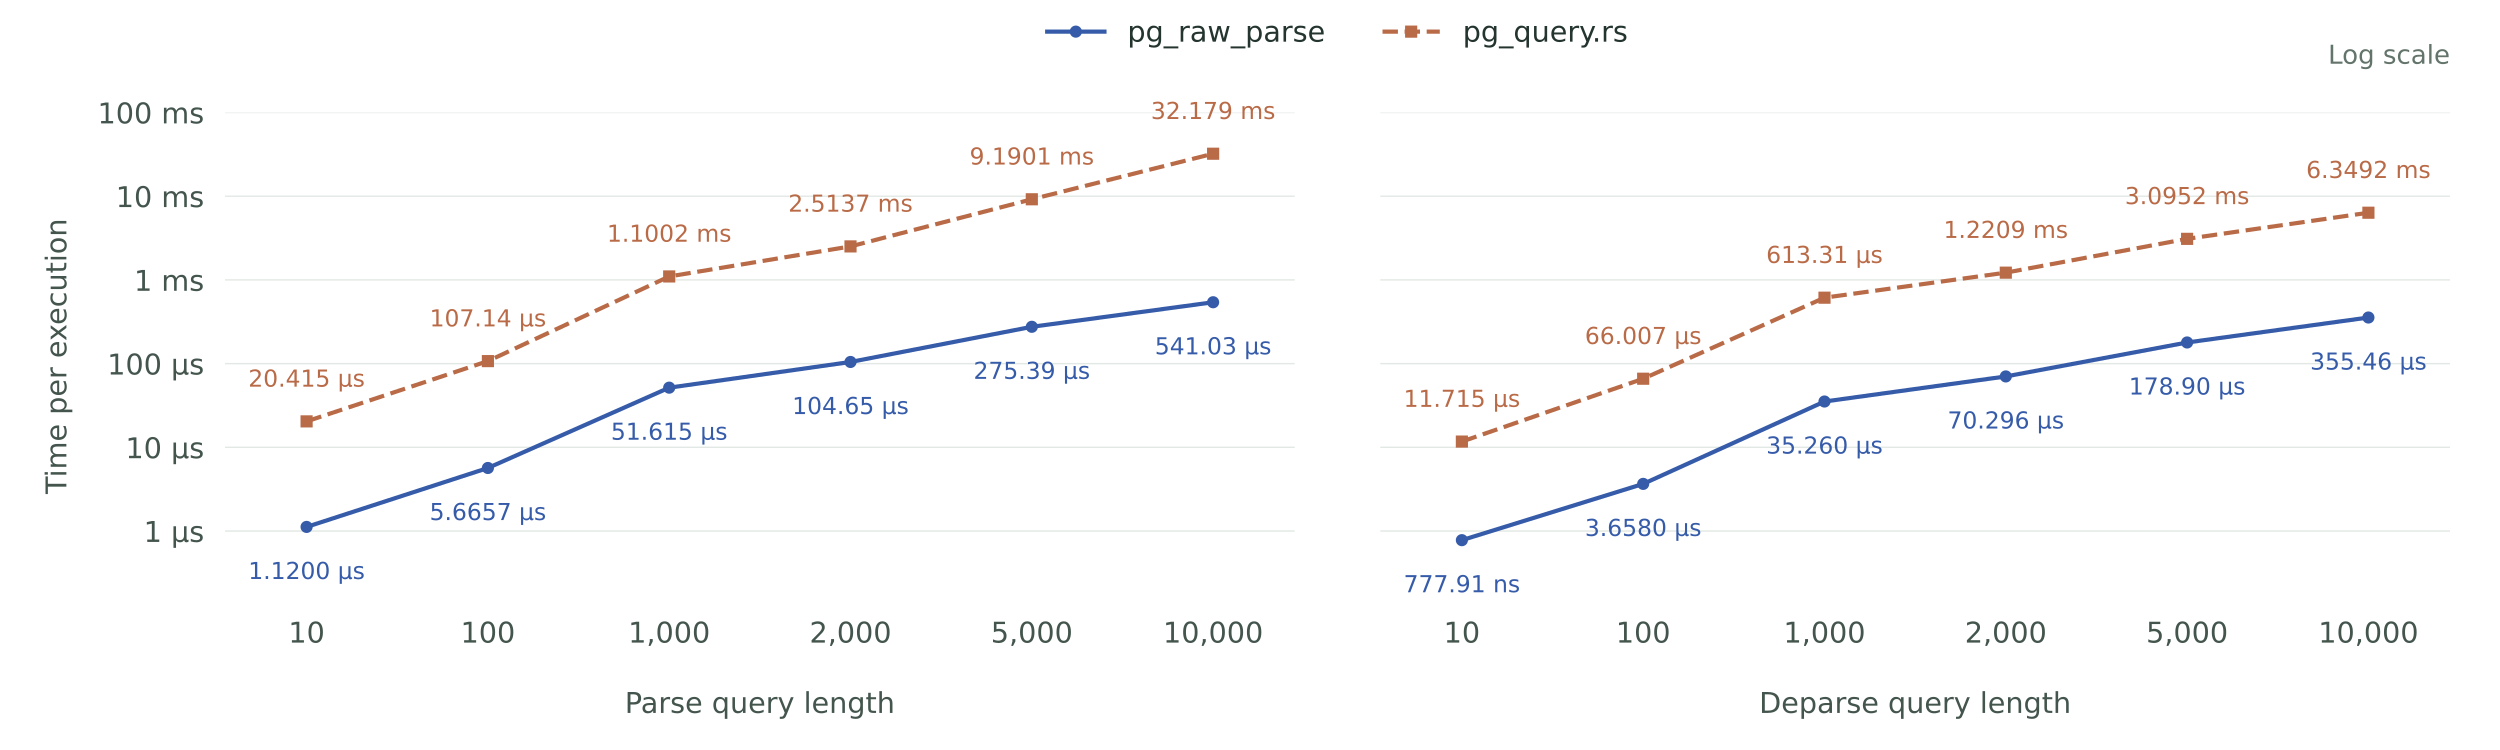
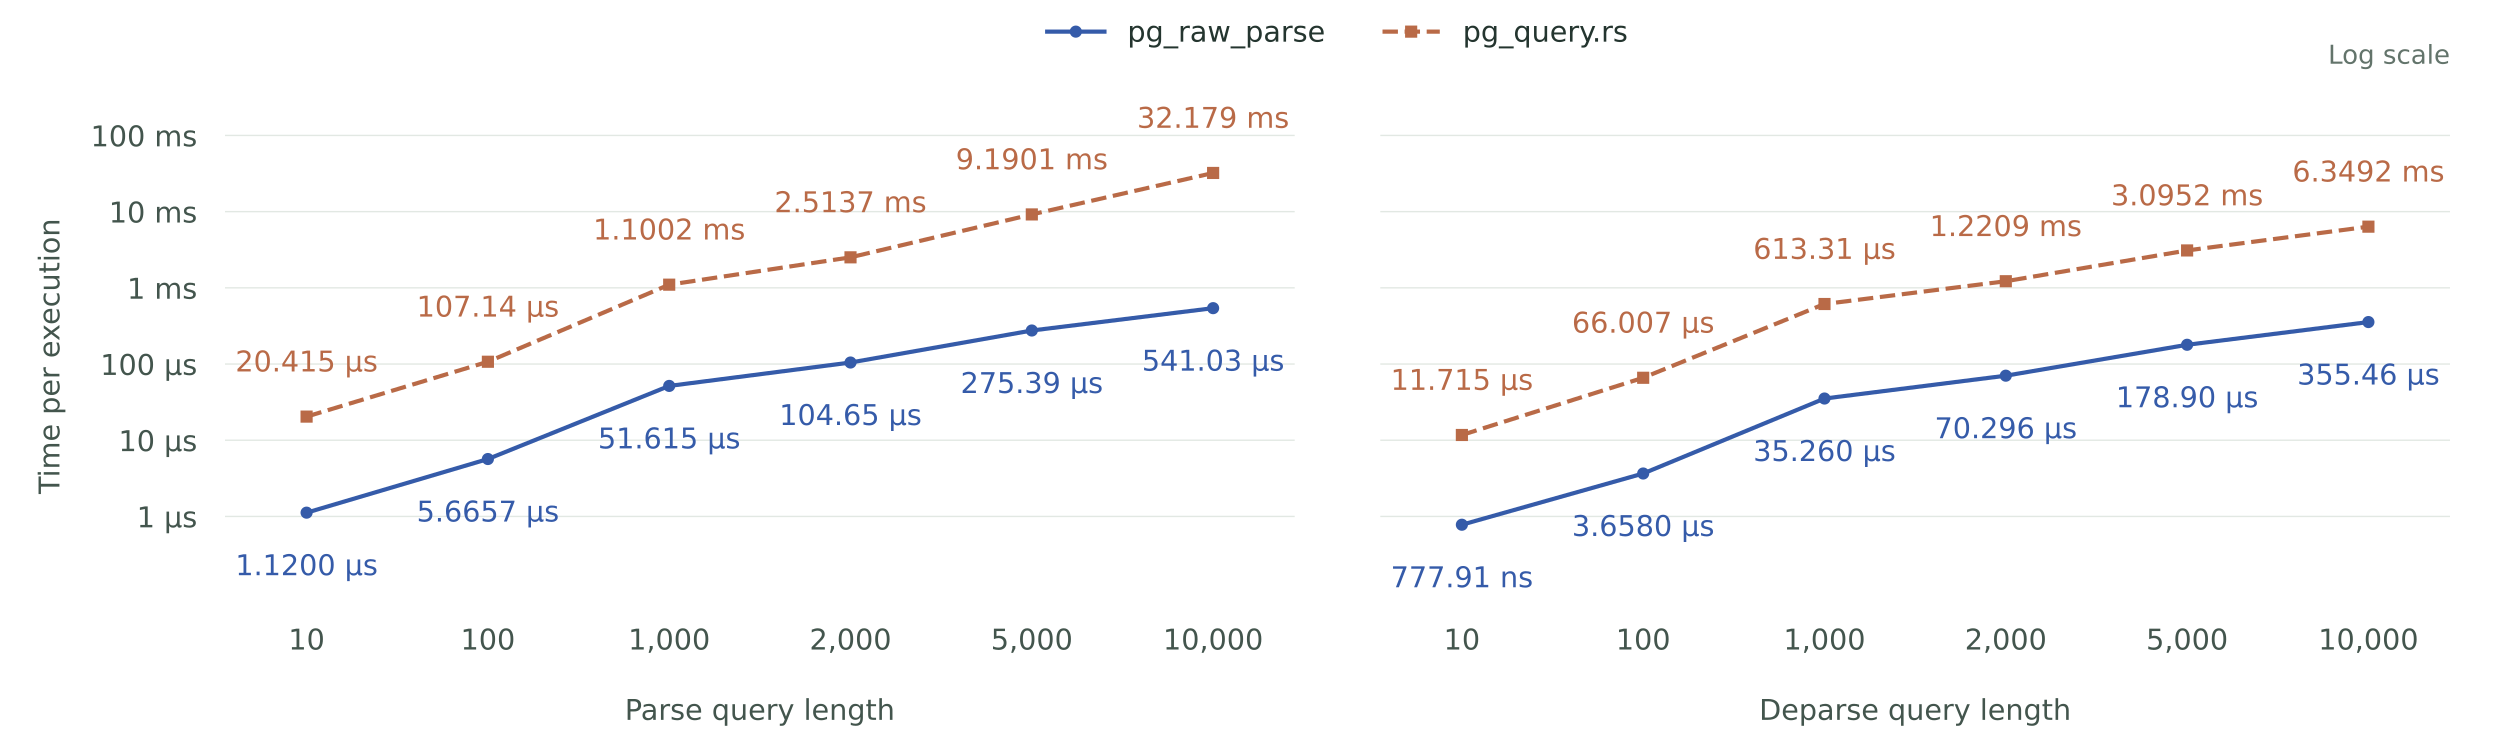
<svg xmlns="http://www.w3.org/2000/svg" xmlns:xlink="http://www.w3.org/1999/xlink" width="1440pt" height="432pt" viewBox="0 0 1440 432" version="1.1">
  <defs>
    <style type="text/css">*{stroke-linejoin: round; stroke-linecap: butt}</style>
  </defs>
  <g id="figure_1">
    <g id="patch_1">
      <path d="M 0 432  L 1440 432  L 1440 0  L 0 0  z " style="fill: #ffffff" />
    </g>
    <g id="axes_1">
      <g id="patch_2">
        <path d="M 129.6 345.6  L 745.754 345.6  L 745.754 64.8  L 129.6 64.8  z " style="fill: #ffffff" />
      </g>
      <g id="matplotlib.axis_1">
        <g id="xtick_1">
          <g id="line2d_1" />
          <g id="text_1">
-             <text style="font-size: 16.5px; font-family: 'DejaVu Sans'; text-anchor: middle; fill: #43554d" x="176.595" y="370.136" transform="rotate(-0 176.5948 370.1361)">10</text>
+             <text style="font-size: 16.5px; font-family: 'DejaVu Sans'; text-anchor: middle; fill: #43554d" x="176.595" y="374.136" transform="rotate(-0 176.5948 374.1361)">10</text>
          </g>
        </g>
        <g id="xtick_2">
          <g id="line2d_2" />
          <g id="text_2">
-             <text style="font-size: 16.5px; font-family: 'DejaVu Sans'; text-anchor: middle; fill: #43554d" x="281.028" y="370.136" transform="rotate(-0 281.0276 370.1361)">100</text>
+             <text style="font-size: 16.5px; font-family: 'DejaVu Sans'; text-anchor: middle; fill: #43554d" x="281.028" y="374.136" transform="rotate(-0 281.0276 374.1361)">100</text>
          </g>
        </g>
        <g id="xtick_3">
          <g id="line2d_3" />
          <g id="text_3">
-             <text style="font-size: 16.5px; font-family: 'DejaVu Sans'; text-anchor: middle; fill: #43554d" x="385.46" y="370.136" transform="rotate(-0 385.4605 370.1361)">1,000</text>
+             <text style="font-size: 16.5px; font-family: 'DejaVu Sans'; text-anchor: middle; fill: #43554d" x="385.46" y="374.136" transform="rotate(-0 385.4605 374.1361)">1,000</text>
          </g>
        </g>
        <g id="xtick_4">
          <g id="line2d_4" />
          <g id="text_4">
-             <text style="font-size: 16.5px; font-family: 'DejaVu Sans'; text-anchor: middle; fill: #43554d" x="489.893" y="370.136" transform="rotate(-0 489.8934 370.1361)">2,000</text>
+             <text style="font-size: 16.5px; font-family: 'DejaVu Sans'; text-anchor: middle; fill: #43554d" x="489.893" y="374.136" transform="rotate(-0 489.8934 374.1361)">2,000</text>
          </g>
        </g>
        <g id="xtick_5">
          <g id="line2d_5" />
          <g id="text_5">
-             <text style="font-size: 16.5px; font-family: 'DejaVu Sans'; text-anchor: middle; fill: #43554d" x="594.326" y="370.136" transform="rotate(-0 594.3262 370.1361)">5,000</text>
+             <text style="font-size: 16.5px; font-family: 'DejaVu Sans'; text-anchor: middle; fill: #43554d" x="594.326" y="374.136" transform="rotate(-0 594.3262 374.1361)">5,000</text>
          </g>
        </g>
        <g id="xtick_6">
          <g id="line2d_6" />
          <g id="text_6">
-             <text style="font-size: 16.5px; font-family: 'DejaVu Sans'; text-anchor: middle; fill: #43554d" x="698.759" y="370.136" transform="rotate(-0 698.7591 370.1361)">10,000</text>
+             <text style="font-size: 16.5px; font-family: 'DejaVu Sans'; text-anchor: middle; fill: #43554d" x="698.759" y="374.136" transform="rotate(-0 698.7591 374.1361)">10,000</text>
          </g>
        </g>
        <g id="text_7">
-           <text style="font-size: 16.5px; font-family: 'DejaVu Sans'; text-anchor: middle; fill: #43554d" x="437.677" y="410.637" transform="rotate(-0 437.6769 410.6374)">Parse query length</text>
+           <text style="font-size: 16.5px; font-family: 'DejaVu Sans'; text-anchor: middle; fill: #43554d" x="437.677" y="414.637" transform="rotate(-0 437.6769 414.6374)">Parse query length</text>
        </g>
      </g>
      <g id="matplotlib.axis_2">
        <g id="ytick_1">
          <g id="line2d_7">
-             <path d="M 129.6 305.875  L 745.754 305.875  " clip-path="url(#p95281b0279)" style="fill: none; stroke: #e2e8e3; stroke-width: 0.8; stroke-linecap: square" />
+             <path d="M 129.6 297.458  L 745.754 297.458  " clip-path="url(#p95281b0279)" style="fill: none; stroke: #e2e8e3; stroke-width: 0.8; stroke-linecap: square" />
          </g>
          <g id="line2d_8" />
          <g id="text_8">
-             <text style="font-size: 16.5px; font-family: 'DejaVu Sans'; text-anchor: end; fill: #43554d" x="117.6" y="312.143" transform="rotate(-0 117.6 312.1433)">1 µs</text>
+             <text style="font-size: 16.5px; font-family: 'DejaVu Sans'; text-anchor: end; fill: #43554d" x="113.6" y="303.726" transform="rotate(-0 113.6 303.7256)">1 µs</text>
          </g>
        </g>
        <g id="ytick_2">
          <g id="line2d_9">
-             <path d="M 129.6 257.66  L 745.754 257.66  " clip-path="url(#p95281b0279)" style="fill: none; stroke: #e2e8e3; stroke-width: 0.8; stroke-linecap: square" />
+             <path d="M 129.6 253.568  L 745.754 253.568  " clip-path="url(#p95281b0279)" style="fill: none; stroke: #e2e8e3; stroke-width: 0.8; stroke-linecap: square" />
          </g>
          <g id="line2d_10" />
          <g id="text_9">
-             <text style="font-size: 16.5px; font-family: 'DejaVu Sans'; text-anchor: end; fill: #43554d" x="117.6" y="263.928" transform="rotate(-0 117.6 263.9282)">10 µs</text>
+             <text style="font-size: 16.5px; font-family: 'DejaVu Sans'; text-anchor: end; fill: #43554d" x="113.6" y="259.837" transform="rotate(-0 113.6 259.8365)">10 µs</text>
          </g>
        </g>
        <g id="ytick_3">
          <g id="line2d_11">
-             <path d="M 129.6 209.445  L 745.754 209.445  " clip-path="url(#p95281b0279)" style="fill: none; stroke: #e2e8e3; stroke-width: 0.8; stroke-linecap: square" />
+             <path d="M 129.6 209.679  L 745.754 209.679  " clip-path="url(#p95281b0279)" style="fill: none; stroke: #e2e8e3; stroke-width: 0.8; stroke-linecap: square" />
          </g>
          <g id="line2d_12" />
          <g id="text_10">
-             <text style="font-size: 16.5px; font-family: 'DejaVu Sans'; text-anchor: end; fill: #43554d" x="117.6" y="215.713" transform="rotate(-0 117.6 215.7132)">100 µs</text>
+             <text style="font-size: 16.5px; font-family: 'DejaVu Sans'; text-anchor: end; fill: #43554d" x="113.6" y="215.947" transform="rotate(-0 113.6 215.9474)">100 µs</text>
          </g>
        </g>
        <g id="ytick_4">
          <g id="line2d_13">
-             <path d="M 129.6 161.23  L 745.754 161.23  " clip-path="url(#p95281b0279)" style="fill: none; stroke: #e2e8e3; stroke-width: 0.8; stroke-linecap: square" />
+             <path d="M 129.6 165.79  L 745.754 165.79  " clip-path="url(#p95281b0279)" style="fill: none; stroke: #e2e8e3; stroke-width: 0.8; stroke-linecap: square" />
          </g>
          <g id="line2d_14" />
          <g id="text_11">
-             <text style="font-size: 16.5px; font-family: 'DejaVu Sans'; text-anchor: end; fill: #43554d" x="117.6" y="167.498" transform="rotate(-0 117.6 167.4981)">1 ms</text>
+             <text style="font-size: 16.5px; font-family: 'DejaVu Sans'; text-anchor: end; fill: #43554d" x="113.6" y="172.058" transform="rotate(-0 113.6 172.0583)">1 ms</text>
          </g>
        </g>
        <g id="ytick_5">
          <g id="line2d_15">
-             <path d="M 129.6 113.015  L 745.754 113.015  " clip-path="url(#p95281b0279)" style="fill: none; stroke: #e2e8e3; stroke-width: 0.8; stroke-linecap: square" />
+             <path d="M 129.6 121.901  L 745.754 121.901  " clip-path="url(#p95281b0279)" style="fill: none; stroke: #e2e8e3; stroke-width: 0.8; stroke-linecap: square" />
          </g>
          <g id="line2d_16" />
          <g id="text_12">
-             <text style="font-size: 16.5px; font-family: 'DejaVu Sans'; text-anchor: end; fill: #43554d" x="117.6" y="119.283" transform="rotate(-0 117.6 119.2831)">10 ms</text>
+             <text style="font-size: 16.5px; font-family: 'DejaVu Sans'; text-anchor: end; fill: #43554d" x="113.6" y="128.169" transform="rotate(-0 113.6 128.1691)">10 ms</text>
          </g>
        </g>
        <g id="ytick_6">
          <g id="line2d_17">
-             <path d="M 129.6 64.8  L 745.754 64.8  " clip-path="url(#p95281b0279)" style="fill: none; stroke: #e2e8e3; stroke-width: 0.8; stroke-linecap: square" />
+             <path d="M 129.6 78.012  L 745.754 78.012  " clip-path="url(#p95281b0279)" style="fill: none; stroke: #e2e8e3; stroke-width: 0.8; stroke-linecap: square" />
          </g>
          <g id="line2d_18" />
          <g id="text_13">
-             <text style="font-size: 16.5px; font-family: 'DejaVu Sans'; text-anchor: end; fill: #43554d" x="117.6" y="71.068" transform="rotate(-0 117.6 71.06807)">100 ms</text>
+             <text style="font-size: 16.5px; font-family: 'DejaVu Sans'; text-anchor: end; fill: #43554d" x="113.6" y="84.28" transform="rotate(-0 113.6 84.28001)">100 ms</text>
          </g>
        </g>
        <g id="text_14">
-           <text style="font-size: 16.5px; font-family: 'DejaVu Sans'; text-anchor: middle; fill: #43554d" x="38.23" y="205.2" transform="rotate(-90 38.23035 205.2)">Time per execution</text>
+           <text style="font-size: 16.5px; font-family: 'DejaVu Sans'; text-anchor: middle; fill: #43554d" x="34.23" y="205.2" transform="rotate(-90 34.23035 205.2)">Time per execution</text>
        </g>
      </g>
      <g id="line2d_19">
-         <path d="M 176.595 303.502  L 281.028 269.557  L 385.46 223.294  L 489.893 208.493  L 594.326 188.233  L 698.759 174.093  " clip-path="url(#p95281b0279)" style="fill: none; stroke: #355ba9; stroke-width: 2.4; stroke-linecap: square" />
+         <path d="M 176.595 295.297  L 281.028 264.398  L 385.46 222.285  L 489.893 208.813  L 594.326 190.37  L 698.759 177.499  " clip-path="url(#p95281b0279)" style="fill: none; stroke: #355ba9; stroke-width: 2.4; stroke-linecap: square" />
        <defs>
          <path id="m78da85d21b" d="M 0 3  C 0.796 3 1.559 2.684 2.121 2.121  C 2.684 1.559 3 0.796 3 0  C 3 -0.796 2.684 -1.559 2.121 -2.121  C 1.559 -2.684 0.796 -3 0 -3  C -0.796 -3 -1.559 -2.684 -2.121 -2.121  C -2.684 -1.559 -3 -0.796 -3 0  C -3 0.796 -2.684 1.559 -2.121 2.121  C -1.559 2.684 -0.796 3 0 3  z " style="stroke: #355ba9" />
        </defs>
        <g clip-path="url(#p95281b0279)">
-           <use xlink:href="#m78da85d21b" x="176.595" y="303.502" style="fill: #355ba9; stroke: #355ba9" />
-           <use xlink:href="#m78da85d21b" x="281.028" y="269.557" style="fill: #355ba9; stroke: #355ba9" />
-           <use xlink:href="#m78da85d21b" x="385.46" y="223.294" style="fill: #355ba9; stroke: #355ba9" />
-           <use xlink:href="#m78da85d21b" x="489.893" y="208.493" style="fill: #355ba9; stroke: #355ba9" />
-           <use xlink:href="#m78da85d21b" x="594.326" y="188.233" style="fill: #355ba9; stroke: #355ba9" />
-           <use xlink:href="#m78da85d21b" x="698.759" y="174.093" style="fill: #355ba9; stroke: #355ba9" />
+           <use xlink:href="#m78da85d21b" x="176.595" y="295.297" style="fill: #355ba9; stroke: #355ba9" />
+           <use xlink:href="#m78da85d21b" x="281.028" y="264.398" style="fill: #355ba9; stroke: #355ba9" />
+           <use xlink:href="#m78da85d21b" x="385.46" y="222.285" style="fill: #355ba9; stroke: #355ba9" />
+           <use xlink:href="#m78da85d21b" x="489.893" y="208.813" style="fill: #355ba9; stroke: #355ba9" />
+           <use xlink:href="#m78da85d21b" x="594.326" y="190.37" style="fill: #355ba9; stroke: #355ba9" />
+           <use xlink:href="#m78da85d21b" x="698.759" y="177.499" style="fill: #355ba9; stroke: #355ba9" />
        </g>
      </g>
      <g id="line2d_20">
-         <path d="M 176.595 242.716  L 281.028 208.001  L 385.46 159.231  L 489.893 141.929  L 594.326 114.784  L 698.759 88.542  " clip-path="url(#p95281b0279)" style="fill: none; stroke-dasharray: 8.88,3.84; stroke-dashoffset: 0; stroke: #b96a47; stroke-width: 2.4" />
+         <path d="M 176.595 239.965  L 281.028 208.365  L 385.46 163.97  L 489.893 148.221  L 594.326 123.511  L 698.759 99.624  " clip-path="url(#p95281b0279)" style="fill: none; stroke-dasharray: 8.88,3.84; stroke-dashoffset: 0; stroke: #b96a47; stroke-width: 2.4" />
        <defs>
          <path id="m46f9d707db" d="M -3 3  L 3 3  L 3 -3  L -3 -3  z " style="stroke: #b96a47; stroke-linejoin: miter" />
        </defs>
        <g clip-path="url(#p95281b0279)">
-           <use xlink:href="#m46f9d707db" x="176.595" y="242.716" style="fill: #b96a47; stroke: #b96a47; stroke-linejoin: miter" />
-           <use xlink:href="#m46f9d707db" x="281.028" y="208.001" style="fill: #b96a47; stroke: #b96a47; stroke-linejoin: miter" />
-           <use xlink:href="#m46f9d707db" x="385.46" y="159.231" style="fill: #b96a47; stroke: #b96a47; stroke-linejoin: miter" />
-           <use xlink:href="#m46f9d707db" x="489.893" y="141.929" style="fill: #b96a47; stroke: #b96a47; stroke-linejoin: miter" />
-           <use xlink:href="#m46f9d707db" x="594.326" y="114.784" style="fill: #b96a47; stroke: #b96a47; stroke-linejoin: miter" />
-           <use xlink:href="#m46f9d707db" x="698.759" y="88.542" style="fill: #b96a47; stroke: #b96a47; stroke-linejoin: miter" />
+           <use xlink:href="#m46f9d707db" x="176.595" y="239.965" style="fill: #b96a47; stroke: #b96a47; stroke-linejoin: miter" />
+           <use xlink:href="#m46f9d707db" x="281.028" y="208.365" style="fill: #b96a47; stroke: #b96a47; stroke-linejoin: miter" />
+           <use xlink:href="#m46f9d707db" x="385.46" y="163.97" style="fill: #b96a47; stroke: #b96a47; stroke-linejoin: miter" />
+           <use xlink:href="#m46f9d707db" x="489.893" y="148.221" style="fill: #b96a47; stroke: #b96a47; stroke-linejoin: miter" />
+           <use xlink:href="#m46f9d707db" x="594.326" y="123.511" style="fill: #b96a47; stroke: #b96a47; stroke-linejoin: miter" />
+           <use xlink:href="#m46f9d707db" x="698.759" y="99.624" style="fill: #b96a47; stroke: #b96a47; stroke-linejoin: miter" />
        </g>
      </g>
      <g id="text_15">
-         <text style="font-size: 13.5px; font-family: 'DejaVu Sans'; text-anchor: middle; fill: #355ba9" x="176.595" y="333.502" transform="rotate(-0 176.5948 333.5022)">1.1200 µs</text>
+         <text style="font-size: 16.5px; font-family: 'DejaVu Sans'; text-anchor: middle; fill: #355ba9" x="176.595" y="331.297" transform="rotate(-0 176.5948 331.2974)">1.1200 µs</text>
      </g>
      <g id="text_16">
-         <text style="font-size: 13.5px; font-family: 'DejaVu Sans'; text-anchor: middle; fill: #355ba9" x="281.028" y="299.557" transform="rotate(-0 281.0276 299.5571)">5.6657 µs</text>
+         <text style="font-size: 16.5px; font-family: 'DejaVu Sans'; text-anchor: middle; fill: #355ba9" x="281.028" y="300.398" transform="rotate(-0 281.0276 300.3979)">5.6657 µs</text>
      </g>
      <g id="text_17">
-         <text style="font-size: 13.5px; font-family: 'DejaVu Sans'; text-anchor: middle; fill: #355ba9" x="385.46" y="253.294" transform="rotate(-0 385.4605 253.2936)">51.615 µs</text>
+         <text style="font-size: 16.5px; font-family: 'DejaVu Sans'; text-anchor: middle; fill: #355ba9" x="385.46" y="258.285" transform="rotate(-0 385.4605 258.2853)">51.615 µs</text>
      </g>
      <g id="text_18">
-         <text style="font-size: 13.5px; font-family: 'DejaVu Sans'; text-anchor: middle; fill: #355ba9" x="489.893" y="238.493" transform="rotate(-0 489.8934 238.4934)">104.65 µs</text>
+         <text style="font-size: 16.5px; font-family: 'DejaVu Sans'; text-anchor: middle; fill: #355ba9" x="489.893" y="244.813" transform="rotate(-0 489.8934 244.813)">104.65 µs</text>
      </g>
      <g id="text_19">
-         <text style="font-size: 13.5px; font-family: 'DejaVu Sans'; text-anchor: middle; fill: #355ba9" x="594.326" y="218.233" transform="rotate(-0 594.3262 218.233)">275.39 µs</text>
+         <text style="font-size: 16.5px; font-family: 'DejaVu Sans'; text-anchor: middle; fill: #355ba9" x="594.326" y="226.37" transform="rotate(-0 594.3262 226.3704)">275.39 µs</text>
      </g>
      <g id="text_20">
-         <text style="font-size: 13.5px; font-family: 'DejaVu Sans'; text-anchor: middle; fill: #355ba9" x="698.759" y="204.093" transform="rotate(-0 698.7591 204.0928)">541.03 µs</text>
+         <text style="font-size: 16.5px; font-family: 'DejaVu Sans'; text-anchor: middle; fill: #355ba9" x="698.759" y="213.499" transform="rotate(-0 698.7591 213.4989)">541.03 µs</text>
      </g>
      <g id="text_21">
-         <text style="font-size: 13.5px; font-family: 'DejaVu Sans'; text-anchor: middle; fill: #b96a47" x="176.595" y="222.716" transform="rotate(-0 176.5948 222.7159)">20.415 µs</text>
+         <text style="font-size: 16.5px; font-family: 'DejaVu Sans'; text-anchor: middle; fill: #b96a47" x="176.595" y="213.965" transform="rotate(-0 176.5948 213.965)">20.415 µs</text>
      </g>
      <g id="text_22">
-         <text style="font-size: 13.5px; font-family: 'DejaVu Sans'; text-anchor: middle; fill: #b96a47" x="281.028" y="188.001" transform="rotate(-0 281.0276 188.001)">107.14 µs</text>
+         <text style="font-size: 16.5px; font-family: 'DejaVu Sans'; text-anchor: middle; fill: #b96a47" x="281.028" y="182.365" transform="rotate(-0 281.0276 182.3648)">107.14 µs</text>
      </g>
      <g id="text_23">
-         <text style="font-size: 13.5px; font-family: 'DejaVu Sans'; text-anchor: middle; fill: #b96a47" x="385.46" y="139.231" transform="rotate(-0 385.4605 139.2305)">1.1002 ms</text>
+         <text style="font-size: 16.5px; font-family: 'DejaVu Sans'; text-anchor: middle; fill: #b96a47" x="385.46" y="137.97" transform="rotate(-0 385.4605 137.97)">1.1002 ms</text>
      </g>
      <g id="text_24">
-         <text style="font-size: 13.5px; font-family: 'DejaVu Sans'; text-anchor: middle; fill: #b96a47" x="489.893" y="121.929" transform="rotate(-0 489.8934 121.929)">2.5137 ms</text>
+         <text style="font-size: 16.5px; font-family: 'DejaVu Sans'; text-anchor: middle; fill: #b96a47" x="489.893" y="122.221" transform="rotate(-0 489.8934 122.2208)">2.5137 ms</text>
      </g>
      <g id="text_25">
-         <text style="font-size: 13.5px; font-family: 'DejaVu Sans'; text-anchor: middle; fill: #b96a47" x="594.326" y="94.784" transform="rotate(-0 594.3262 94.78356)">9.1901 ms</text>
+         <text style="font-size: 16.5px; font-family: 'DejaVu Sans'; text-anchor: middle; fill: #b96a47" x="594.326" y="97.511" transform="rotate(-0 594.3262 97.51091)">9.1901 ms</text>
      </g>
      <g id="text_26">
-         <text style="font-size: 13.5px; font-family: 'DejaVu Sans'; text-anchor: middle; fill: #b96a47" x="698.759" y="68.542" transform="rotate(-0 698.7591 68.54241)">32.179 ms</text>
+         <text style="font-size: 16.5px; font-family: 'DejaVu Sans'; text-anchor: middle; fill: #b96a47" x="698.759" y="73.624" transform="rotate(-0 698.7591 73.62416)">32.179 ms</text>
      </g>
    </g>
    <g id="axes_2">
      <g id="patch_3">
        <path d="M 795.046 345.6  L 1411.2 345.6  L 1411.2 64.8  L 795.046 64.8  z " style="fill: #ffffff" />
      </g>
      <g id="matplotlib.axis_3">
        <g id="xtick_7">
          <g id="line2d_21" />
          <g id="text_27">
-             <text style="font-size: 16.5px; font-family: 'DejaVu Sans'; text-anchor: middle; fill: #43554d" x="842.041" y="370.136" transform="rotate(-0 842.0409 370.1361)">10</text>
+             <text style="font-size: 16.5px; font-family: 'DejaVu Sans'; text-anchor: middle; fill: #43554d" x="842.041" y="374.136" transform="rotate(-0 842.0409 374.1361)">10</text>
          </g>
        </g>
        <g id="xtick_8">
          <g id="line2d_22" />
          <g id="text_28">
-             <text style="font-size: 16.5px; font-family: 'DejaVu Sans'; text-anchor: middle; fill: #43554d" x="946.474" y="370.136" transform="rotate(-0 946.4738 370.1361)">100</text>
+             <text style="font-size: 16.5px; font-family: 'DejaVu Sans'; text-anchor: middle; fill: #43554d" x="946.474" y="374.136" transform="rotate(-0 946.4738 374.1361)">100</text>
          </g>
        </g>
        <g id="xtick_9">
          <g id="line2d_23" />
          <g id="text_29">
-             <text style="font-size: 16.5px; font-family: 'DejaVu Sans'; text-anchor: middle; fill: #43554d" x="1050.907" y="370.136" transform="rotate(-0 1050.907 370.1361)">1,000</text>
+             <text style="font-size: 16.5px; font-family: 'DejaVu Sans'; text-anchor: middle; fill: #43554d" x="1050.907" y="374.136" transform="rotate(-0 1050.907 374.1361)">1,000</text>
          </g>
        </g>
        <g id="xtick_10">
          <g id="line2d_24" />
          <g id="text_30">
-             <text style="font-size: 16.5px; font-family: 'DejaVu Sans'; text-anchor: middle; fill: #43554d" x="1155.34" y="370.136" transform="rotate(-0 1155.34 370.1361)">2,000</text>
+             <text style="font-size: 16.5px; font-family: 'DejaVu Sans'; text-anchor: middle; fill: #43554d" x="1155.34" y="374.136" transform="rotate(-0 1155.34 374.1361)">2,000</text>
          </g>
        </g>
        <g id="xtick_11">
          <g id="line2d_25" />
          <g id="text_31">
-             <text style="font-size: 16.5px; font-family: 'DejaVu Sans'; text-anchor: middle; fill: #43554d" x="1259.772" y="370.136" transform="rotate(-0 1259.772 370.1361)">5,000</text>
+             <text style="font-size: 16.5px; font-family: 'DejaVu Sans'; text-anchor: middle; fill: #43554d" x="1259.772" y="374.136" transform="rotate(-0 1259.772 374.1361)">5,000</text>
          </g>
        </g>
        <g id="xtick_12">
          <g id="line2d_26" />
          <g id="text_32">
-             <text style="font-size: 16.5px; font-family: 'DejaVu Sans'; text-anchor: middle; fill: #43554d" x="1364.205" y="370.136" transform="rotate(-0 1364.205 370.1361)">10,000</text>
+             <text style="font-size: 16.5px; font-family: 'DejaVu Sans'; text-anchor: middle; fill: #43554d" x="1364.205" y="374.136" transform="rotate(-0 1364.205 374.1361)">10,000</text>
          </g>
        </g>
        <g id="text_33">
-           <text style="font-size: 16.5px; font-family: 'DejaVu Sans'; text-anchor: middle; fill: #43554d" x="1103.123" y="410.637" transform="rotate(-0 1103.123 410.6374)">Deparse query length</text>
+           <text style="font-size: 16.5px; font-family: 'DejaVu Sans'; text-anchor: middle; fill: #43554d" x="1103.123" y="414.637" transform="rotate(-0 1103.123 414.6374)">Deparse query length</text>
        </g>
      </g>
      <g id="matplotlib.axis_4">
        <g id="ytick_7">
          <g id="line2d_27">
-             <path d="M 795.046 305.875  L 1411.2 305.875  " clip-path="url(#pee4d7c4237)" style="fill: none; stroke: #e2e8e3; stroke-width: 0.8; stroke-linecap: square" />
+             <path d="M 795.046 297.458  L 1411.2 297.458  " clip-path="url(#pee4d7c4237)" style="fill: none; stroke: #e2e8e3; stroke-width: 0.8; stroke-linecap: square" />
          </g>
          <g id="line2d_28" />
        </g>
        <g id="ytick_8">
          <g id="line2d_29">
-             <path d="M 795.046 257.66  L 1411.2 257.66  " clip-path="url(#pee4d7c4237)" style="fill: none; stroke: #e2e8e3; stroke-width: 0.8; stroke-linecap: square" />
+             <path d="M 795.046 253.568  L 1411.2 253.568  " clip-path="url(#pee4d7c4237)" style="fill: none; stroke: #e2e8e3; stroke-width: 0.8; stroke-linecap: square" />
          </g>
          <g id="line2d_30" />
        </g>
        <g id="ytick_9">
          <g id="line2d_31">
-             <path d="M 795.046 209.445  L 1411.2 209.445  " clip-path="url(#pee4d7c4237)" style="fill: none; stroke: #e2e8e3; stroke-width: 0.8; stroke-linecap: square" />
+             <path d="M 795.046 209.679  L 1411.2 209.679  " clip-path="url(#pee4d7c4237)" style="fill: none; stroke: #e2e8e3; stroke-width: 0.8; stroke-linecap: square" />
          </g>
          <g id="line2d_32" />
        </g>
        <g id="ytick_10">
          <g id="line2d_33">
-             <path d="M 795.046 161.23  L 1411.2 161.23  " clip-path="url(#pee4d7c4237)" style="fill: none; stroke: #e2e8e3; stroke-width: 0.8; stroke-linecap: square" />
+             <path d="M 795.046 165.79  L 1411.2 165.79  " clip-path="url(#pee4d7c4237)" style="fill: none; stroke: #e2e8e3; stroke-width: 0.8; stroke-linecap: square" />
          </g>
          <g id="line2d_34" />
        </g>
        <g id="ytick_11">
          <g id="line2d_35">
-             <path d="M 795.046 113.015  L 1411.2 113.015  " clip-path="url(#pee4d7c4237)" style="fill: none; stroke: #e2e8e3; stroke-width: 0.8; stroke-linecap: square" />
+             <path d="M 795.046 121.901  L 1411.2 121.901  " clip-path="url(#pee4d7c4237)" style="fill: none; stroke: #e2e8e3; stroke-width: 0.8; stroke-linecap: square" />
          </g>
          <g id="line2d_36" />
        </g>
        <g id="ytick_12">
          <g id="line2d_37">
-             <path d="M 795.046 64.8  L 1411.2 64.8  " clip-path="url(#pee4d7c4237)" style="fill: none; stroke: #e2e8e3; stroke-width: 0.8; stroke-linecap: square" />
+             <path d="M 795.046 78.012  L 1411.2 78.012  " clip-path="url(#pee4d7c4237)" style="fill: none; stroke: #e2e8e3; stroke-width: 0.8; stroke-linecap: square" />
          </g>
          <g id="line2d_38" />
        </g>
      </g>
      <g id="line2d_39">
-         <path d="M 842.041 311.134  L 946.474 278.718  L 1050.907 231.273  L 1155.34 216.825  L 1259.772 197.266  L 1364.205 182.889  " clip-path="url(#pee4d7c4237)" style="fill: none; stroke: #355ba9; stroke-width: 2.4; stroke-linecap: square" />
+         <path d="M 842.041 302.245  L 946.474 272.737  L 1050.907 229.549  L 1155.34 216.397  L 1259.772 198.592  L 1364.205 185.506  " clip-path="url(#pee4d7c4237)" style="fill: none; stroke: #355ba9; stroke-width: 2.4; stroke-linecap: square" />
        <g clip-path="url(#pee4d7c4237)">
-           <use xlink:href="#m78da85d21b" x="842.041" y="311.134" style="fill: #355ba9; stroke: #355ba9" />
-           <use xlink:href="#m78da85d21b" x="946.474" y="278.718" style="fill: #355ba9; stroke: #355ba9" />
-           <use xlink:href="#m78da85d21b" x="1050.907" y="231.273" style="fill: #355ba9; stroke: #355ba9" />
-           <use xlink:href="#m78da85d21b" x="1155.34" y="216.825" style="fill: #355ba9; stroke: #355ba9" />
-           <use xlink:href="#m78da85d21b" x="1259.772" y="197.266" style="fill: #355ba9; stroke: #355ba9" />
-           <use xlink:href="#m78da85d21b" x="1364.205" y="182.889" style="fill: #355ba9; stroke: #355ba9" />
+           <use xlink:href="#m78da85d21b" x="842.041" y="302.245" style="fill: #355ba9; stroke: #355ba9" />
+           <use xlink:href="#m78da85d21b" x="946.474" y="272.737" style="fill: #355ba9; stroke: #355ba9" />
+           <use xlink:href="#m78da85d21b" x="1050.907" y="229.549" style="fill: #355ba9; stroke: #355ba9" />
+           <use xlink:href="#m78da85d21b" x="1155.34" y="216.397" style="fill: #355ba9; stroke: #355ba9" />
+           <use xlink:href="#m78da85d21b" x="1259.772" y="198.592" style="fill: #355ba9; stroke: #355ba9" />
+           <use xlink:href="#m78da85d21b" x="1364.205" y="185.506" style="fill: #355ba9; stroke: #355ba9" />
        </g>
      </g>
      <g id="line2d_40">
-         <path d="M 842.041 254.346  L 946.474 218.144  L 1050.907 171.467  L 1155.34 157.051  L 1259.772 137.572  L 1364.205 122.527  " clip-path="url(#pee4d7c4237)" style="fill: none; stroke-dasharray: 8.88,3.84; stroke-dashoffset: 0; stroke: #b96a47; stroke-width: 2.4" />
+         <path d="M 842.041 250.551  L 946.474 217.597  L 1050.907 175.109  L 1155.34 161.986  L 1259.772 144.254  L 1364.205 130.56  " clip-path="url(#pee4d7c4237)" style="fill: none; stroke-dasharray: 8.88,3.84; stroke-dashoffset: 0; stroke: #b96a47; stroke-width: 2.4" />
        <g clip-path="url(#pee4d7c4237)">
-           <use xlink:href="#m46f9d707db" x="842.041" y="254.346" style="fill: #b96a47; stroke: #b96a47; stroke-linejoin: miter" />
-           <use xlink:href="#m46f9d707db" x="946.474" y="218.144" style="fill: #b96a47; stroke: #b96a47; stroke-linejoin: miter" />
-           <use xlink:href="#m46f9d707db" x="1050.907" y="171.467" style="fill: #b96a47; stroke: #b96a47; stroke-linejoin: miter" />
-           <use xlink:href="#m46f9d707db" x="1155.34" y="157.051" style="fill: #b96a47; stroke: #b96a47; stroke-linejoin: miter" />
-           <use xlink:href="#m46f9d707db" x="1259.772" y="137.572" style="fill: #b96a47; stroke: #b96a47; stroke-linejoin: miter" />
-           <use xlink:href="#m46f9d707db" x="1364.205" y="122.527" style="fill: #b96a47; stroke: #b96a47; stroke-linejoin: miter" />
+           <use xlink:href="#m46f9d707db" x="842.041" y="250.551" style="fill: #b96a47; stroke: #b96a47; stroke-linejoin: miter" />
+           <use xlink:href="#m46f9d707db" x="946.474" y="217.597" style="fill: #b96a47; stroke: #b96a47; stroke-linejoin: miter" />
+           <use xlink:href="#m46f9d707db" x="1050.907" y="175.109" style="fill: #b96a47; stroke: #b96a47; stroke-linejoin: miter" />
+           <use xlink:href="#m46f9d707db" x="1155.34" y="161.986" style="fill: #b96a47; stroke: #b96a47; stroke-linejoin: miter" />
+           <use xlink:href="#m46f9d707db" x="1259.772" y="144.254" style="fill: #b96a47; stroke: #b96a47; stroke-linejoin: miter" />
+           <use xlink:href="#m46f9d707db" x="1364.205" y="130.56" style="fill: #b96a47; stroke: #b96a47; stroke-linejoin: miter" />
        </g>
      </g>
      <g id="text_34">
-         <text style="font-size: 13.5px; font-family: 'DejaVu Sans'; text-anchor: middle; fill: #355ba9" x="842.041" y="341.134" transform="rotate(-0 842.0409 341.1341)">777.91 ns</text>
+         <text style="font-size: 16.5px; font-family: 'DejaVu Sans'; text-anchor: middle; fill: #355ba9" x="842.041" y="338.245" transform="rotate(-0 842.0409 338.2446)">777.91 ns</text>
      </g>
      <g id="text_35">
-         <text style="font-size: 13.5px; font-family: 'DejaVu Sans'; text-anchor: middle; fill: #355ba9" x="946.474" y="308.718" transform="rotate(-0 946.4738 308.7184)">3.6580 µs</text>
+         <text style="font-size: 16.5px; font-family: 'DejaVu Sans'; text-anchor: middle; fill: #355ba9" x="946.474" y="308.737" transform="rotate(-0 946.4738 308.7373)">3.6580 µs</text>
      </g>
      <g id="text_36">
-         <text style="font-size: 13.5px; font-family: 'DejaVu Sans'; text-anchor: middle; fill: #355ba9" x="1050.907" y="261.273" transform="rotate(-0 1050.907 261.2729)">35.260 µs</text>
+         <text style="font-size: 16.5px; font-family: 'DejaVu Sans'; text-anchor: middle; fill: #355ba9" x="1050.907" y="265.549" transform="rotate(-0 1050.907 265.5487)">35.260 µs</text>
      </g>
      <g id="text_37">
-         <text style="font-size: 13.5px; font-family: 'DejaVu Sans'; text-anchor: middle; fill: #355ba9" x="1155.34" y="246.825" transform="rotate(-0 1155.34 246.8254)">70.296 µs</text>
+         <text style="font-size: 16.5px; font-family: 'DejaVu Sans'; text-anchor: middle; fill: #355ba9" x="1155.34" y="252.397" transform="rotate(-0 1155.34 252.3974)">70.296 µs</text>
      </g>
      <g id="text_38">
-         <text style="font-size: 13.5px; font-family: 'DejaVu Sans'; text-anchor: middle; fill: #355ba9" x="1259.772" y="227.266" transform="rotate(-0 1259.772 227.2655)">178.90 µs</text>
+         <text style="font-size: 16.5px; font-family: 'DejaVu Sans'; text-anchor: middle; fill: #355ba9" x="1259.772" y="234.592" transform="rotate(-0 1259.772 234.5925)">178.90 µs</text>
      </g>
      <g id="text_39">
-         <text style="font-size: 13.5px; font-family: 'DejaVu Sans'; text-anchor: middle; fill: #355ba9" x="1364.205" y="212.889" transform="rotate(-0 1364.205 212.8887)">355.46 µs</text>
+         <text style="font-size: 16.5px; font-family: 'DejaVu Sans'; text-anchor: middle; fill: #355ba9" x="1364.205" y="221.506" transform="rotate(-0 1364.205 221.5056)">355.46 µs</text>
      </g>
      <g id="text_40">
-         <text style="font-size: 13.5px; font-family: 'DejaVu Sans'; text-anchor: middle; fill: #b96a47" x="842.041" y="234.346" transform="rotate(-0 842.0409 234.3458)">11.715 µs</text>
+         <text style="font-size: 16.5px; font-family: 'DejaVu Sans'; text-anchor: middle; fill: #b96a47" x="842.041" y="224.551" transform="rotate(-0 842.0409 224.5514)">11.715 µs</text>
      </g>
      <g id="text_41">
-         <text style="font-size: 13.5px; font-family: 'DejaVu Sans'; text-anchor: middle; fill: #b96a47" x="946.474" y="198.144" transform="rotate(-0 946.4738 198.1436)">66.007 µs</text>
+         <text style="font-size: 16.5px; font-family: 'DejaVu Sans'; text-anchor: middle; fill: #b96a47" x="946.474" y="191.597" transform="rotate(-0 946.4738 191.5974)">66.007 µs</text>
      </g>
      <g id="text_42">
-         <text style="font-size: 13.5px; font-family: 'DejaVu Sans'; text-anchor: middle; fill: #b96a47" x="1050.907" y="151.467" transform="rotate(-0 1050.907 151.4671)">613.31 µs</text>
+         <text style="font-size: 16.5px; font-family: 'DejaVu Sans'; text-anchor: middle; fill: #b96a47" x="1050.907" y="149.109" transform="rotate(-0 1050.907 149.1087)">613.31 µs</text>
      </g>
      <g id="text_43">
-         <text style="font-size: 13.5px; font-family: 'DejaVu Sans'; text-anchor: middle; fill: #b96a47" x="1155.34" y="137.051" transform="rotate(-0 1155.34 137.0508)">1.2209 ms</text>
+         <text style="font-size: 16.5px; font-family: 'DejaVu Sans'; text-anchor: middle; fill: #b96a47" x="1155.34" y="135.986" transform="rotate(-0 1155.34 135.9859)">1.2209 ms</text>
      </g>
      <g id="text_44">
-         <text style="font-size: 13.5px; font-family: 'DejaVu Sans'; text-anchor: middle; fill: #b96a47" x="1259.772" y="117.572" transform="rotate(-0 1259.772 117.5715)">3.0952 ms</text>
+         <text style="font-size: 16.5px; font-family: 'DejaVu Sans'; text-anchor: middle; fill: #b96a47" x="1259.772" y="118.254" transform="rotate(-0 1259.772 118.2543)">3.0952 ms</text>
      </g>
      <g id="text_45">
-         <text style="font-size: 13.5px; font-family: 'DejaVu Sans'; text-anchor: middle; fill: #b96a47" x="1364.205" y="102.527" transform="rotate(-0 1364.205 102.527)">6.3492 ms</text>
+         <text style="font-size: 16.5px; font-family: 'DejaVu Sans'; text-anchor: middle; fill: #b96a47" x="1364.205" y="104.56" transform="rotate(-0 1364.205 104.5596)">6.3492 ms</text>
      </g>
      <g id="text_46">
        <text style="font-size: 15px; font-family: 'DejaVu Sans'; text-anchor: end; fill: #63746b" x="1411.2" y="36.72" transform="rotate(-0 1411.2 36.72)">Log scale</text>
      </g>
    </g>
    <g id="legend_1">
      <g id="line2d_41">
        <path d="M 603.17 18.221  L 619.67 18.221  L 636.17 18.221  " style="fill: none; stroke: #355ba9; stroke-width: 2.4; stroke-linecap: square" />
        <g>
          <use xlink:href="#m78da85d21b" x="619.67" y="18.221" style="fill: #355ba9; stroke: #355ba9" />
        </g>
      </g>
      <g id="text_47">
        <text style="font-size: 16.5px; font-family: 'DejaVu Sans'; text-anchor: start; fill: #24352f" x="649.37" y="23.996" transform="rotate(-0 649.3699 23.99613)">pg_raw_parse</text>
      </g>
      <g id="line2d_42">
        <path d="M 796.326 18.221  L 812.826 18.221  L 829.326 18.221  " style="fill: none; stroke-dasharray: 8.88,3.84; stroke-dashoffset: 0; stroke: #b96a47; stroke-width: 2.4" />
        <g>
          <use xlink:href="#m46f9d707db" x="812.826" y="18.221" style="fill: #b96a47; stroke: #b96a47; stroke-linejoin: miter" />
        </g>
      </g>
      <g id="text_48">
        <text style="font-size: 16.5px; font-family: 'DejaVu Sans'; text-anchor: start; fill: #24352f" x="842.526" y="23.996" transform="rotate(-0 842.5256 23.99613)">pg_query.rs</text>
      </g>
    </g>
  </g>
  <defs>
    <clipPath id="p95281b0279">
      <rect x="129.6" y="64.8" width="616.154" height="280.8" />
    </clipPath>
    <clipPath id="pee4d7c4237">
      <rect x="795.046" y="64.8" width="616.154" height="280.8" />
    </clipPath>
  </defs>
</svg>
